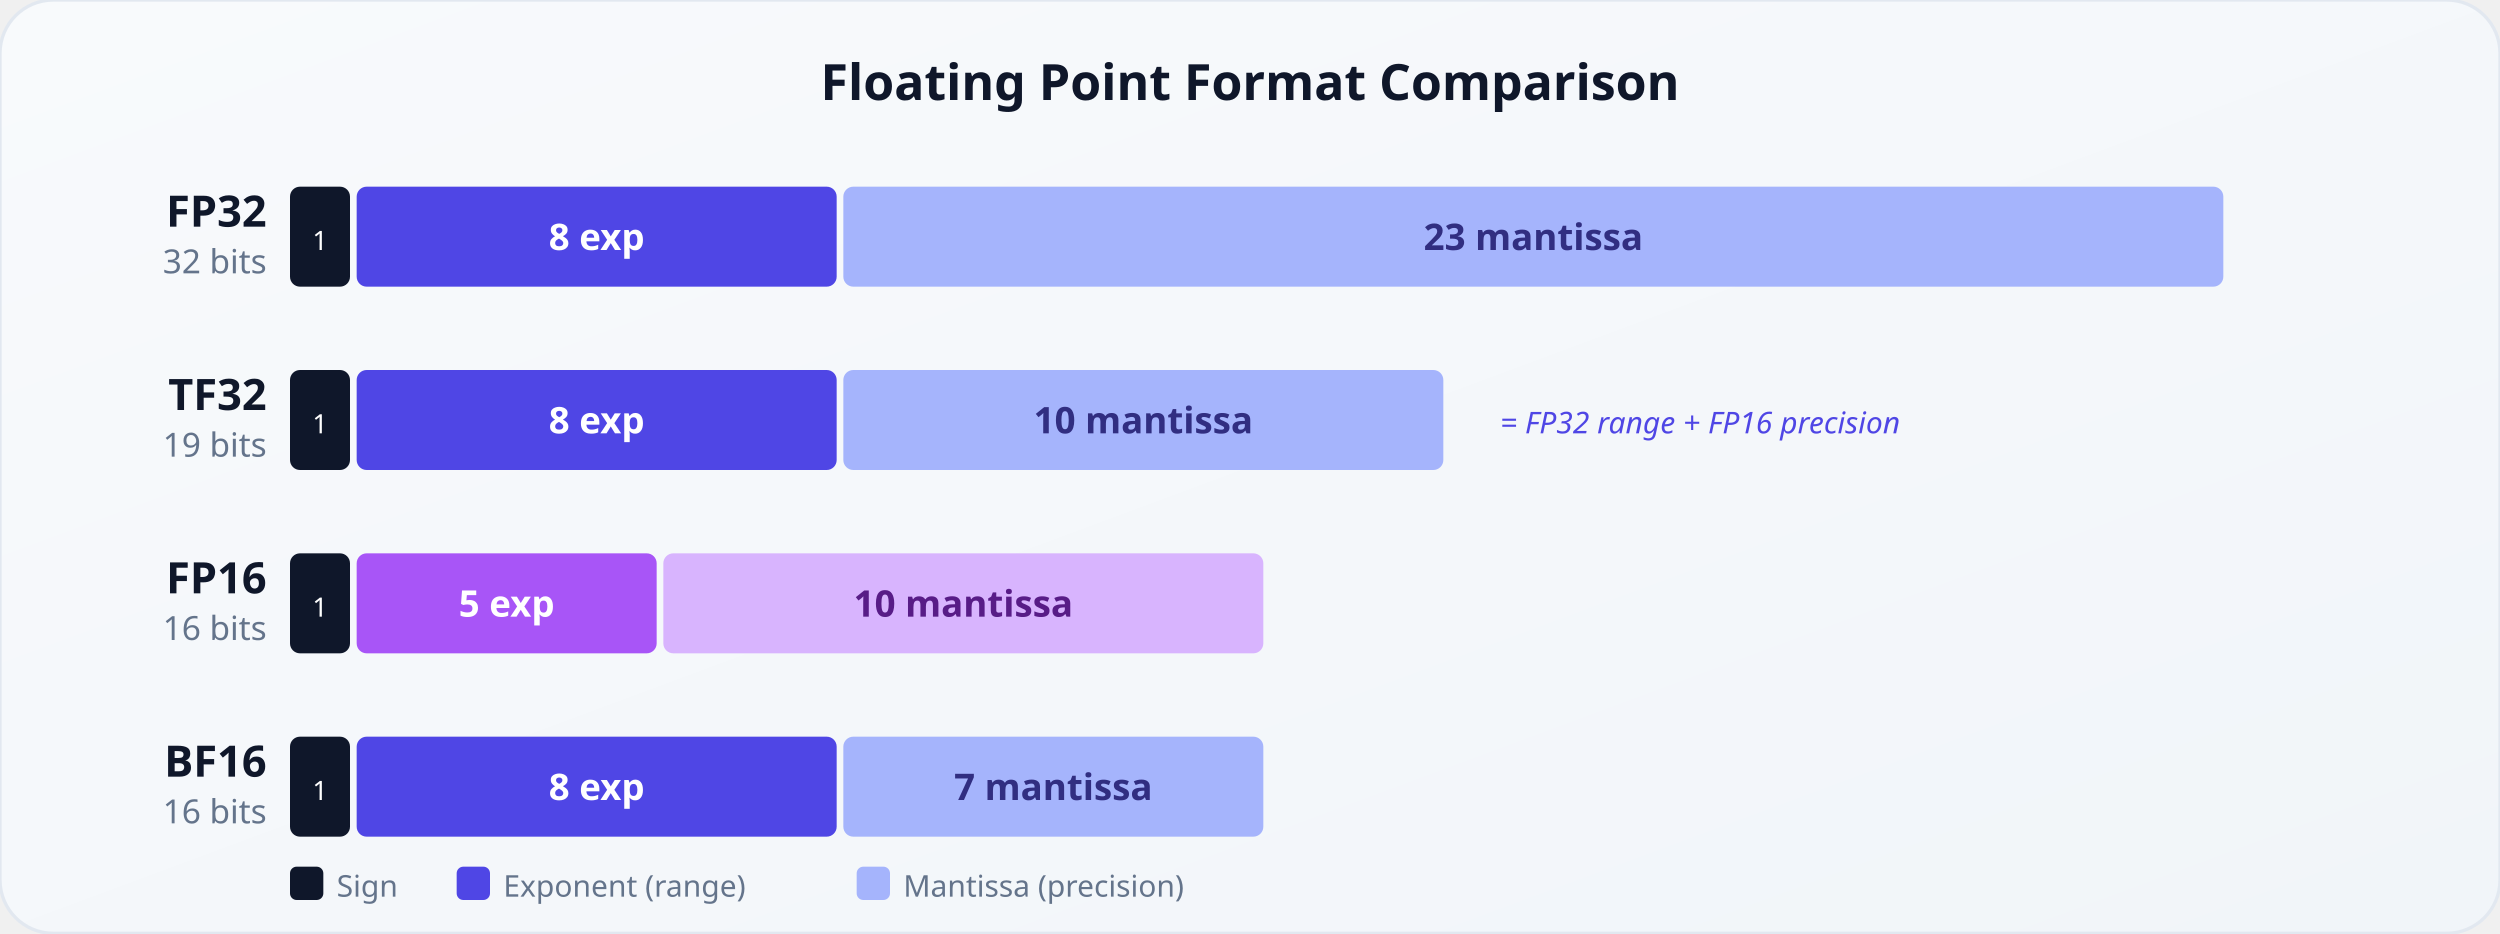
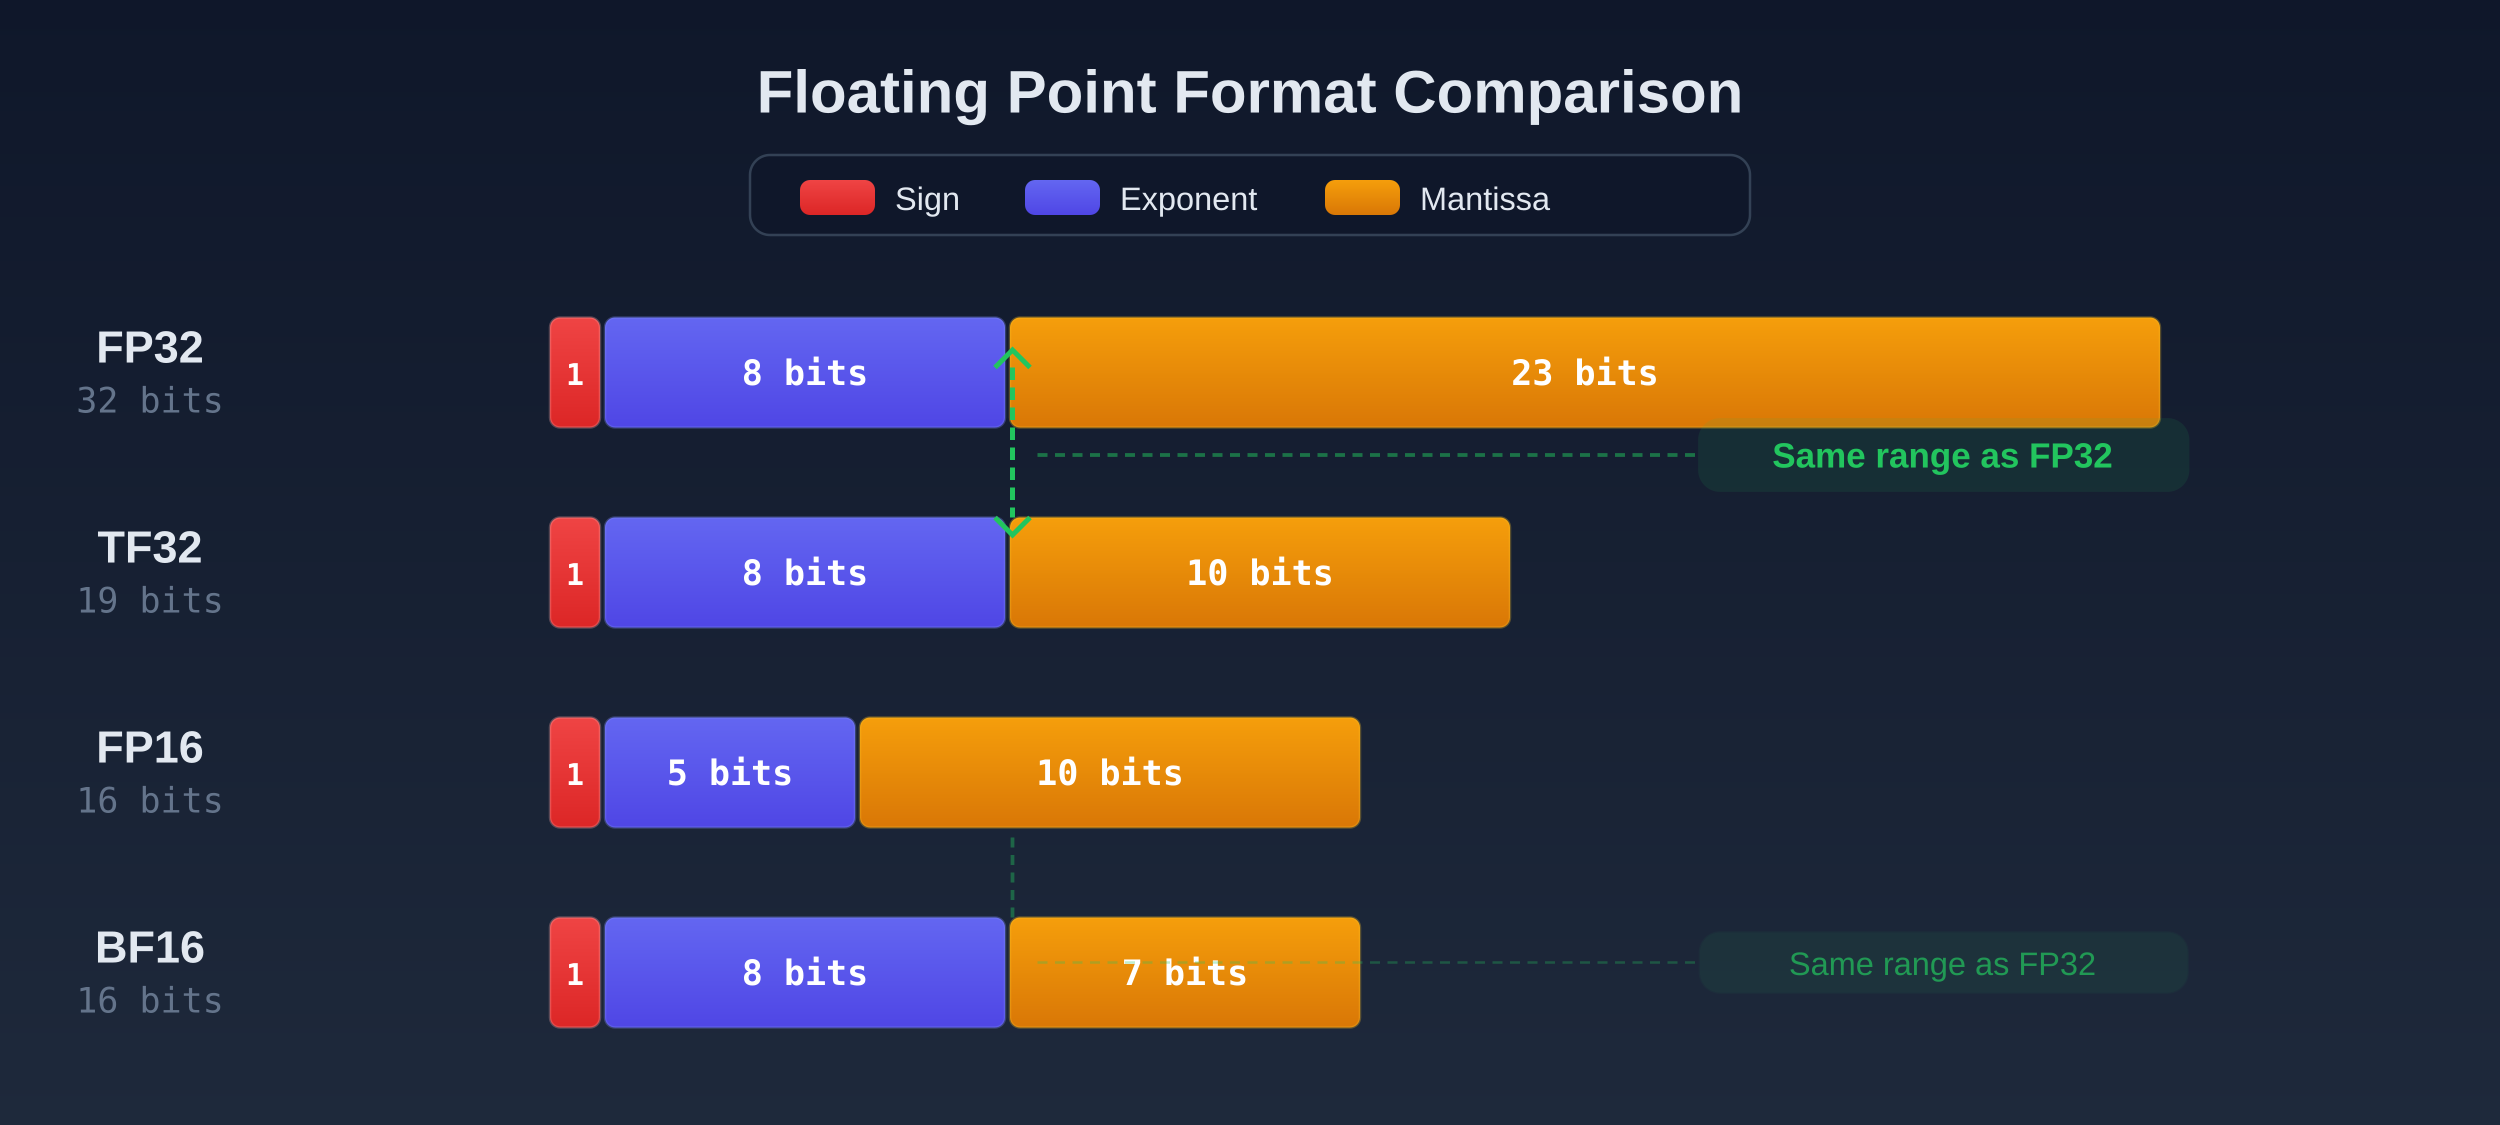
- <svg xmlns="http://www.w3.org/2000/svg" viewBox="0 0 750 280" width="750" height="280" font-family="'Segoe UI', system-ui, -apple-system, sans-serif">
+ <svg xmlns="http://www.w3.org/2000/svg" viewBox="0 0 1000 450">
  <defs>
-     <linearGradient id="bgG" x1="0" y1="0" x2="1" y2="1">
-       <stop offset="0%" stop-color="#f8fafc" />
-       <stop offset="100%" stop-color="#f1f5f9" />
+     <linearGradient id="bg-fp" x1="0" y1="0" x2="0" y2="1">
+       <stop offset="0%" stop-color="#0f172a" />
+       <stop offset="100%" stop-color="#1e293b" />
+     </linearGradient>
+     <linearGradient id="signGrad" x1="0" y1="0" x2="0" y2="1">
+       <stop offset="0%" stop-color="#ef4444" />
+       <stop offset="100%" stop-color="#dc2626" />
+     </linearGradient>
+     <linearGradient id="expGrad" x1="0" y1="0" x2="0" y2="1">
+       <stop offset="0%" stop-color="#6366f1" />
+       <stop offset="100%" stop-color="#4f46e5" />
+     </linearGradient>
+     <linearGradient id="mantGrad" x1="0" y1="0" x2="0" y2="1">
+       <stop offset="0%" stop-color="#f59e0b" />
+       <stop offset="100%" stop-color="#d97706" />
    </linearGradient>
  </defs>
-   <rect width="750" height="280" rx="16" fill="url(#bgG)" stroke="#e2e8f0" stroke-width="1" />
-   <text x="375" y="30" text-anchor="middle" font-size="15" font-weight="700" fill="#0f172a">Floating Point Format Comparison</text>
-   <g transform="translate(0, 50)">
-     <text x="80" y="18" text-anchor="end" font-size="13" font-weight="600" fill="#0f172a">FP32</text>
-     <text x="80" y="32" text-anchor="end" font-size="10" fill="#64748b">32 bits</text>
-     <rect x="87" y="6" width="18" height="30" rx="3" fill="#0f172a" />
-     <text x="96" y="25" text-anchor="middle" font-size="8" fill="white">1</text>
-     <rect x="107" y="6" width="144" height="30" rx="3" fill="#4f46e5" />
-     <text x="179" y="25" text-anchor="middle" font-size="11" fill="white" font-weight="600">8 exp</text>
-     <rect x="253" y="6" width="414" height="30" rx="3" fill="#a5b4fc" />
-     <text x="460" y="25" text-anchor="middle" font-size="11" fill="#312e81" font-weight="600">23 mantissa</text>
+   <rect width="1000" height="450" fill="url(#bg-fp)" />
+   <text x="500" y="45" text-anchor="middle" font-family="'Segoe UI', Arial, sans-serif" font-size="24" font-weight="bold" fill="#e2e8f0">Floating Point Format Comparison</text>
+   <rect x="300" y="62" width="400" height="32" rx="8" fill="#0f172a" stroke="#334155" stroke-width="1" />
+   <rect x="320" y="72" width="30" height="14" rx="4" fill="url(#signGrad)" />
+   <text x="358" y="84" font-family="'Segoe UI', Arial, sans-serif" font-size="13" fill="#e2e8f0">Sign</text>
+   <rect x="410" y="72" width="30" height="14" rx="4" fill="url(#expGrad)" />
+   <text x="448" y="84" font-family="'Segoe UI', Arial, sans-serif" font-size="13" fill="#e2e8f0">Exponent</text>
+   <rect x="530" y="72" width="30" height="14" rx="4" fill="url(#mantGrad)" />
+   <text x="568" y="84" font-family="'Segoe UI', Arial, sans-serif" font-size="13" fill="#e2e8f0">Mantissa</text>
+   <g transform="translate(0, 115)">
+     <text x="60" y="30" text-anchor="middle" font-family="'Segoe UI', Arial, sans-serif" font-size="18" font-weight="bold" fill="#e2e8f0">FP32</text>
+     <text x="60" y="50" text-anchor="middle" font-family="monospace" font-size="14" fill="#64748b">32 bits</text>
+     <rect x="220" y="12" width="20" height="44" rx="4" fill="url(#signGrad)" stroke="#fca5a5" stroke-width="1" stroke-opacity="0.3" />
+     <text x="230" y="39" text-anchor="middle" font-family="monospace" font-size="12" fill="white" font-weight="bold">1</text>
+     <rect x="242" y="12" width="160" height="44" rx="4" fill="url(#expGrad)" stroke="#818cf8" stroke-width="1" stroke-opacity="0.3" />
+     <text x="322" y="39" text-anchor="middle" font-family="monospace" font-size="14" fill="white" font-weight="bold">8 bits</text>
+     <rect x="404" y="12" width="460" height="44" rx="4" fill="url(#mantGrad)" stroke="#fbbf24" stroke-width="1" stroke-opacity="0.3" />
+     <text x="634" y="39" text-anchor="middle" font-family="monospace" font-size="14" fill="white" font-weight="bold">23 bits</text>
  </g>
-   <g transform="translate(0, 105)">
-     <text x="80" y="18" text-anchor="end" font-size="13" font-weight="600" fill="#0f172a">TF32</text>
-     <text x="80" y="32" text-anchor="end" font-size="10" fill="#64748b">19 bits</text>
-     <rect x="87" y="6" width="18" height="30" rx="3" fill="#0f172a" />
-     <text x="96" y="25" text-anchor="middle" font-size="8" fill="white">1</text>
-     <rect x="107" y="6" width="144" height="30" rx="3" fill="#4f46e5" />
-     <text x="179" y="25" text-anchor="middle" font-size="11" fill="white" font-weight="600">8 exp</text>
-     <rect x="253" y="6" width="180" height="30" rx="3" fill="#a5b4fc" />
-     <text x="343" y="25" text-anchor="middle" font-size="11" fill="#312e81" font-weight="600">10 mantissa</text>
-     <text x="450" y="25" font-size="9" fill="#4f46e5" font-style="italic">= FP32 range + FP16 precision</text>
+   <g transform="translate(0, 195)">
+     <text x="60" y="30" text-anchor="middle" font-family="'Segoe UI', Arial, sans-serif" font-size="18" font-weight="bold" fill="#e2e8f0">TF32</text>
+     <text x="60" y="50" text-anchor="middle" font-family="monospace" font-size="14" fill="#64748b">19 bits</text>
+     <rect x="220" y="12" width="20" height="44" rx="4" fill="url(#signGrad)" stroke="#fca5a5" stroke-width="1" stroke-opacity="0.3" />
+     <text x="230" y="39" text-anchor="middle" font-family="monospace" font-size="12" fill="white" font-weight="bold">1</text>
+     <rect x="242" y="12" width="160" height="44" rx="4" fill="url(#expGrad)" stroke="#818cf8" stroke-width="1" stroke-opacity="0.3" />
+     <text x="322" y="39" text-anchor="middle" font-family="monospace" font-size="14" fill="white" font-weight="bold">8 bits</text>
+     <rect x="404" y="12" width="200" height="44" rx="4" fill="url(#mantGrad)" stroke="#fbbf24" stroke-width="1" stroke-opacity="0.3" />
+     <text x="504" y="39" text-anchor="middle" font-family="monospace" font-size="14" fill="white" font-weight="bold">10 bits</text>
  </g>
-   <g transform="translate(0, 160)">
-     <text x="80" y="18" text-anchor="end" font-size="13" font-weight="600" fill="#0f172a">FP16</text>
-     <text x="80" y="32" text-anchor="end" font-size="10" fill="#64748b">16 bits</text>
-     <rect x="87" y="6" width="18" height="30" rx="3" fill="#0f172a" />
-     <text x="96" y="25" text-anchor="middle" font-size="8" fill="white">1</text>
-     <rect x="107" y="6" width="90" height="30" rx="3" fill="#a855f7" />
-     <text x="152" y="25" text-anchor="middle" font-size="11" fill="white" font-weight="600">5 exp</text>
-     <rect x="199" y="6" width="180" height="30" rx="3" fill="#d8b4fe" />
-     <text x="289" y="25" text-anchor="middle" font-size="11" fill="#581c87" font-weight="600">10 mantissa</text>
+   <g transform="translate(0, 275)">
+     <text x="60" y="30" text-anchor="middle" font-family="'Segoe UI', Arial, sans-serif" font-size="18" font-weight="bold" fill="#e2e8f0">FP16</text>
+     <text x="60" y="50" text-anchor="middle" font-family="monospace" font-size="14" fill="#64748b">16 bits</text>
+     <rect x="220" y="12" width="20" height="44" rx="4" fill="url(#signGrad)" stroke="#fca5a5" stroke-width="1" stroke-opacity="0.3" />
+     <text x="230" y="39" text-anchor="middle" font-family="monospace" font-size="12" fill="white" font-weight="bold">1</text>
+     <rect x="242" y="12" width="100" height="44" rx="4" fill="url(#expGrad)" stroke="#818cf8" stroke-width="1" stroke-opacity="0.3" />
+     <text x="292" y="39" text-anchor="middle" font-family="monospace" font-size="14" fill="white" font-weight="bold">5 bits</text>
+     <rect x="344" y="12" width="200" height="44" rx="4" fill="url(#mantGrad)" stroke="#fbbf24" stroke-width="1" stroke-opacity="0.3" />
+     <text x="444" y="39" text-anchor="middle" font-family="monospace" font-size="14" fill="white" font-weight="bold">10 bits</text>
  </g>
-   <g transform="translate(0, 215)">
-     <text x="80" y="18" text-anchor="end" font-size="13" font-weight="600" fill="#0f172a">BF16</text>
-     <text x="80" y="32" text-anchor="end" font-size="10" fill="#64748b">16 bits</text>
-     <rect x="87" y="6" width="18" height="30" rx="3" fill="#0f172a" />
-     <text x="96" y="25" text-anchor="middle" font-size="8" fill="white">1</text>
-     <rect x="107" y="6" width="144" height="30" rx="3" fill="#4f46e5" />
-     <text x="179" y="25" text-anchor="middle" font-size="11" fill="white" font-weight="600">8 exp</text>
-     <rect x="253" y="6" width="126" height="30" rx="3" fill="#a5b4fc" />
-     <text x="316" y="25" text-anchor="middle" font-size="11" fill="#312e81" font-weight="600">7 mantissa</text>
+   <g transform="translate(0, 355)">
+     <text x="60" y="30" text-anchor="middle" font-family="'Segoe UI', Arial, sans-serif" font-size="18" font-weight="bold" fill="#e2e8f0">BF16</text>
+     <text x="60" y="50" text-anchor="middle" font-family="monospace" font-size="14" fill="#64748b">16 bits</text>
+     <rect x="220" y="12" width="20" height="44" rx="4" fill="url(#signGrad)" stroke="#fca5a5" stroke-width="1" stroke-opacity="0.3" />
+     <text x="230" y="39" text-anchor="middle" font-family="monospace" font-size="12" fill="white" font-weight="bold">1</text>
+     <rect x="242" y="12" width="160" height="44" rx="4" fill="url(#expGrad)" stroke="#818cf8" stroke-width="1" stroke-opacity="0.3" />
+     <text x="322" y="39" text-anchor="middle" font-family="monospace" font-size="14" fill="white" font-weight="bold">8 bits</text>
+     <rect x="404" y="12" width="140" height="44" rx="4" fill="url(#mantGrad)" stroke="#fbbf24" stroke-width="1" stroke-opacity="0.3" />
+     <text x="474" y="39" text-anchor="middle" font-family="monospace" font-size="14" fill="white" font-weight="bold">7 bits</text>
  </g>
-   <g transform="translate(87, 260)">
-     <rect width="10" height="10" rx="2" fill="#0f172a" />
-     <text x="14" y="9" font-size="9" fill="#64748b">Sign</text>
-     <rect x="50" width="10" height="10" rx="2" fill="#4f46e5" />
-     <text x="64" y="9" font-size="9" fill="#64748b">Exponent (range)</text>
-     <rect x="170" width="10" height="10" rx="2" fill="#a5b4fc" />
-     <text x="184" y="9" font-size="9" fill="#64748b">Mantissa (precision)</text>
-   </g>
+   <line x1="405" y1="147" x2="405" y2="207" stroke="#22c55e" stroke-width="2" stroke-dasharray="5,3" />
+   <path d="M 398,147 L 405,140 L 412,147" fill="none" stroke="#22c55e" stroke-width="2" />
+   <path d="M 398,207 L 405,214 L 412,207" fill="none" stroke="#22c55e" stroke-width="2" />
+   <rect x="680" y="168" width="195" height="28" rx="8" fill="#22c55e" opacity="0.1" stroke="#22c55e" stroke-width="1.5" />
+   <text x="777" y="187" text-anchor="middle" font-family="'Segoe UI', Arial, sans-serif" font-size="14" font-weight="bold" fill="#22c55e">Same range as FP32</text>
+   <line x1="678" y1="182" x2="415" y2="182" stroke="#22c55e" stroke-width="1.5" stroke-dasharray="4,3" opacity="0.5" />
+   <line x1="405" y1="335" x2="405" y2="367" stroke="#22c55e" stroke-width="1.5" stroke-dasharray="4,3" opacity="0.4" />
+   <rect x="680" y="373" width="195" height="24" rx="8" fill="#22c55e" opacity="0.08" stroke="#22c55e" stroke-width="1" stroke-opacity="0.5" />
+   <text x="777" y="390" text-anchor="middle" font-family="'Segoe UI', Arial, sans-serif" font-size="13" fill="#22c55e" opacity="0.7">Same range as FP32</text>
+   <line x1="678" y1="385" x2="415" y2="385" stroke="#22c55e" stroke-width="1" stroke-dasharray="4,3" opacity="0.3" />
</svg>
